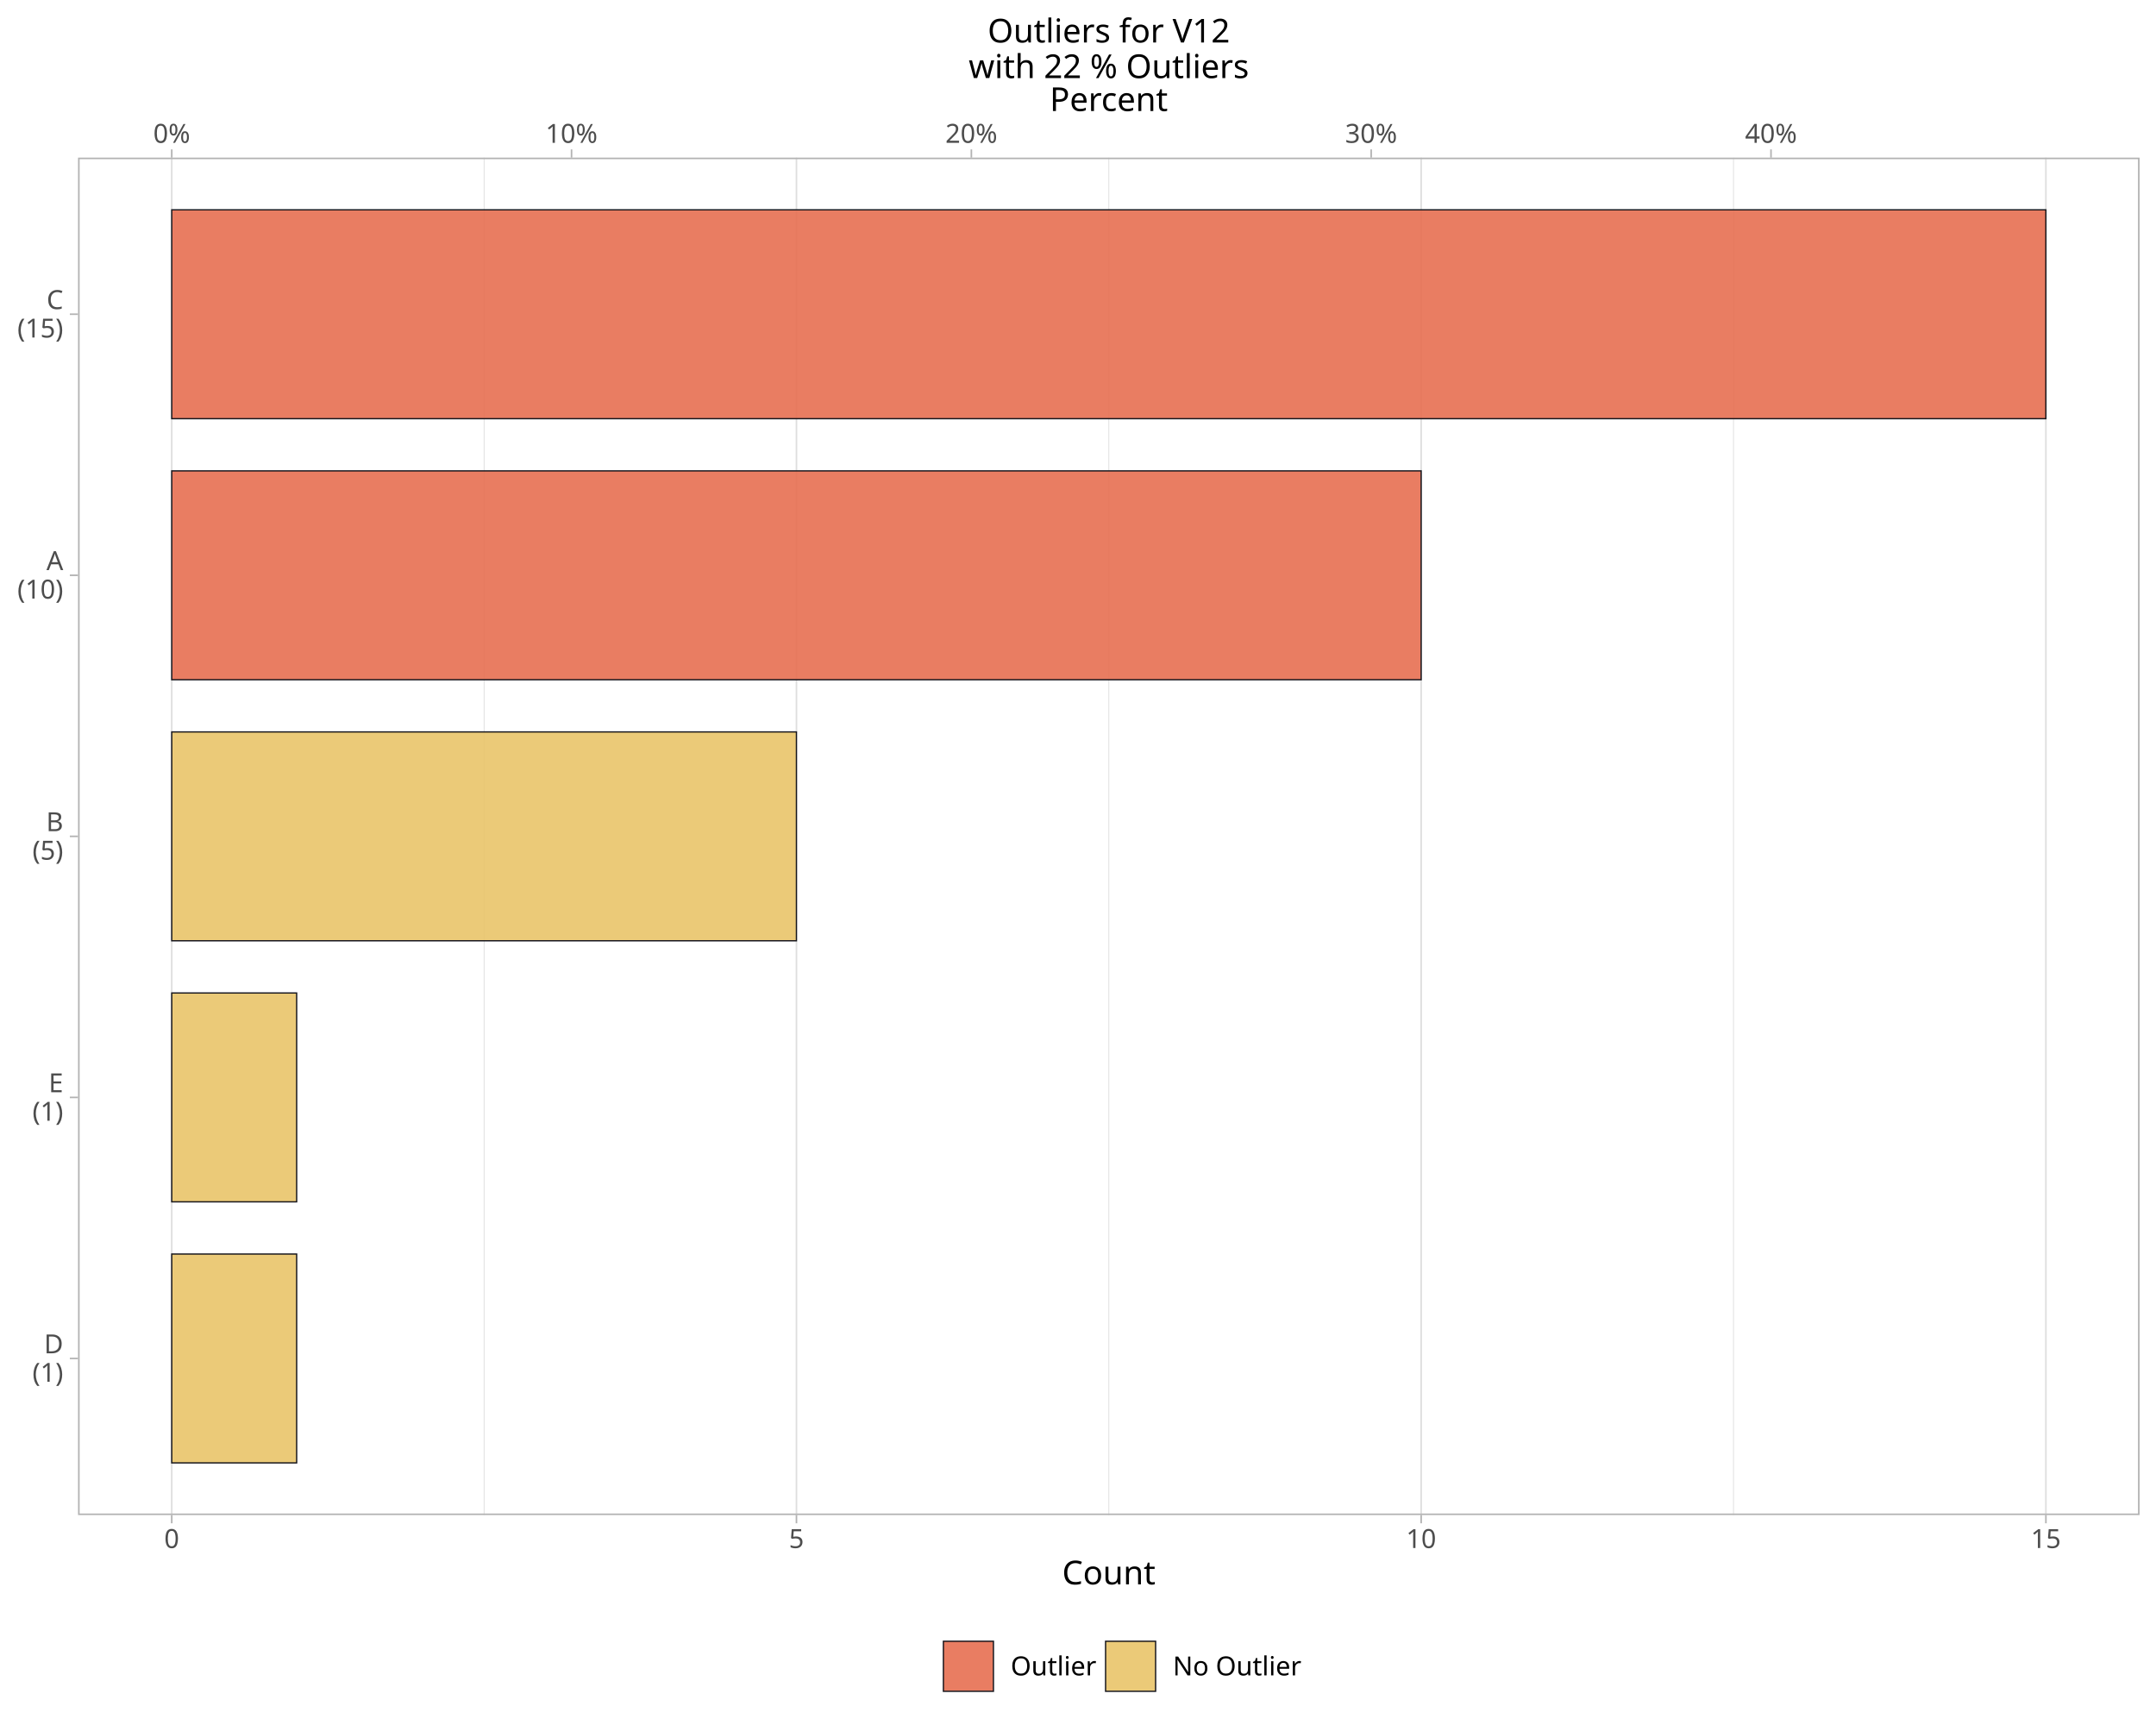
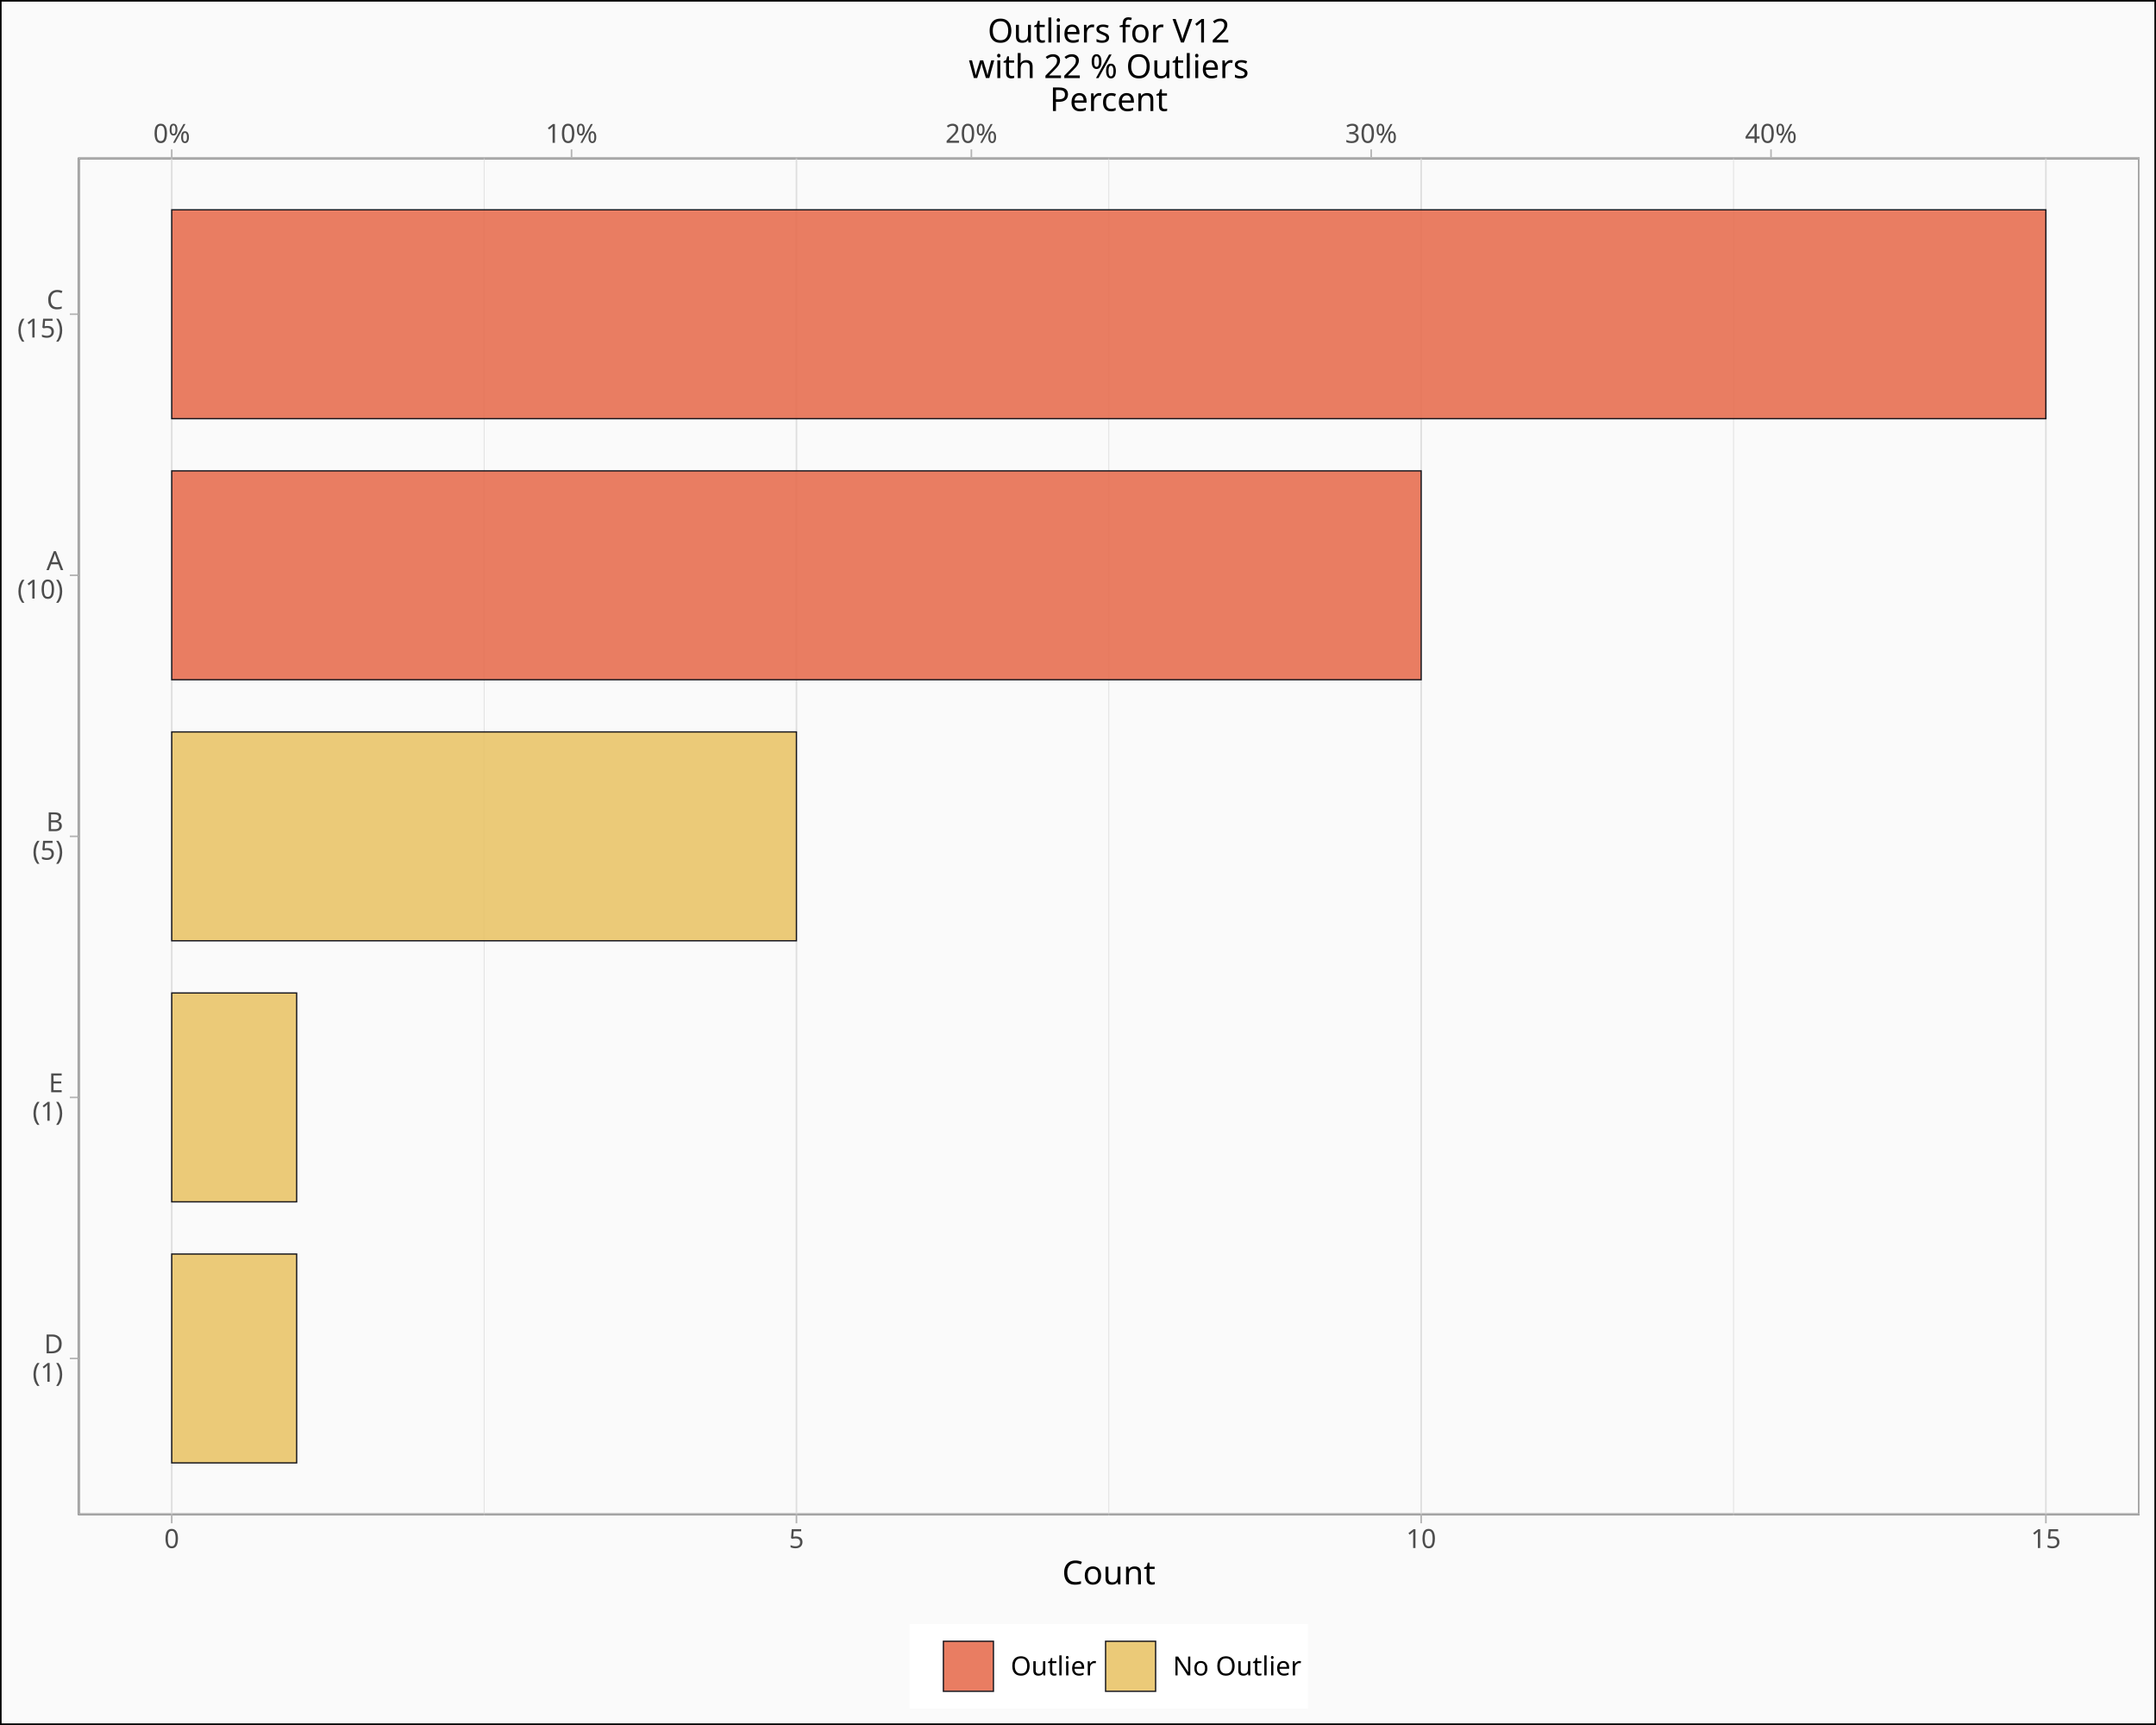
<svg xmlns="http://www.w3.org/2000/svg" class="svglite" data-engine-version="2.0" width="720.00pt" height="576.00pt" viewBox="0 0 720.00 576.00">
  <defs>
    <style type="text/css">
    .svglite line, .svglite polyline, .svglite polygon, .svglite path, .svglite rect, .svglite circle {
      fill: none;
      stroke: #000000;
      stroke-linecap: round;
      stroke-linejoin: round;
      stroke-miterlimit: 10.00;
    }
  </style>
  </defs>
  <rect width="100%" height="100%" style="stroke: none; fill: #FFFFFF;" />
  <defs>
    <clipPath id="cpMC4wMHw3MjAuMDB8MC4wMHw1NzYuMDA=">
      <rect x="0.00" y="0.00" width="720.00" height="576.00" />
    </clipPath>
  </defs>
  <g clip-path="url(#cpMC4wMHw3MjAuMDB8MC4wMHw1NzYuMDA=)">
-     <rect x="0.00" y="0.00" width="720.00" height="576.00" style="stroke-width: 1.07; stroke: #FFFFFF; fill: #FFFFFF;" />
+     <rect x="0.00" y="0.00" width="720.00" height="576.00" style="stroke-width: 1.07; fill: #FAFAFA;" />
  </g>
  <defs>
    <clipPath id="cpMjYuMDZ8NzE0LjUyfDUyLjYyfDUwNS45MQ==">
      <rect x="26.06" y="52.62" width="688.46" height="453.29" />
    </clipPath>
  </defs>
  <g clip-path="url(#cpMjYuMDZ8NzE0LjUyfDUyLjYyfDUwNS45MQ==)">
-     <rect x="26.06" y="52.62" width="688.46" height="453.29" style="stroke-width: 1.07; stroke: none; fill: #FFFFFF;" />
+     <rect x="26.06" y="52.62" width="688.46" height="453.29" style="stroke-width: 1.07; fill: #FAFAFA;" />
    <polyline points="161.67,505.91 161.67,52.62 " style="stroke-width: 0.27; stroke: #DEDEDE; stroke-linecap: butt;" />
    <polyline points="370.29,505.91 370.29,52.62 " style="stroke-width: 0.27; stroke: #DEDEDE; stroke-linecap: butt;" />
    <polyline points="578.91,505.91 578.91,52.62 " style="stroke-width: 0.27; stroke: #DEDEDE; stroke-linecap: butt;" />
    <polyline points="57.35,505.91 57.35,52.62 " style="stroke-width: 0.53; stroke: #DEDEDE; stroke-linecap: butt;" />
    <polyline points="265.98,505.91 265.98,52.62 " style="stroke-width: 0.53; stroke: #DEDEDE; stroke-linecap: butt;" />
    <polyline points="474.60,505.91 474.60,52.62 " style="stroke-width: 0.53; stroke: #DEDEDE; stroke-linecap: butt;" />
    <polyline points="683.23,505.91 683.23,52.62 " style="stroke-width: 0.53; stroke: #DEDEDE; stroke-linecap: butt;" />
    <rect x="57.35" y="157.23" width="417.25" height="69.74" style="stroke-width: 0.43; stroke: #16161D; stroke-linecap: butt; stroke-linejoin: miter; fill: #E76F51; fill-opacity: 0.90;" />
    <rect x="57.35" y="244.40" width="208.62" height="69.74" style="stroke-width: 0.43; stroke: #16161D; stroke-linecap: butt; stroke-linejoin: miter; fill: #E9C46A; fill-opacity: 0.90;" />
    <rect x="57.35" y="70.06" width="625.87" height="69.74" style="stroke-width: 0.43; stroke: #16161D; stroke-linecap: butt; stroke-linejoin: miter; fill: #E76F51; fill-opacity: 0.90;" />
    <rect x="57.35" y="418.74" width="41.72" height="69.74" style="stroke-width: 0.43; stroke: #16161D; stroke-linecap: butt; stroke-linejoin: miter; fill: #E9C46A; fill-opacity: 0.90;" />
    <rect x="57.35" y="331.57" width="41.72" height="69.74" style="stroke-width: 0.43; stroke: #16161D; stroke-linecap: butt; stroke-linejoin: miter; fill: #E9C46A; fill-opacity: 0.90;" />
    <rect x="26.06" y="52.62" width="688.46" height="453.29" style="stroke-width: 1.07; stroke: #B3B3B3;" />
  </g>
  <g clip-path="url(#cpMC4wMHw3MjAuMDB8MC4wMHw1NzYuMDA=)">
    <text x="57.35" y="47.69" text-anchor="middle" style="font-size: 8.80px; fill: #4D4D4D; font-family: sans;" textLength="12.72px" lengthAdjust="spacingAndGlyphs">0%</text>
    <text x="190.87" y="47.69" text-anchor="middle" style="font-size: 8.80px; fill: #4D4D4D; font-family: sans;" textLength="17.61px" lengthAdjust="spacingAndGlyphs">10%</text>
    <text x="324.39" y="47.69" text-anchor="middle" style="font-size: 8.80px; fill: #4D4D4D; font-family: sans;" textLength="17.61px" lengthAdjust="spacingAndGlyphs">20%</text>
    <text x="457.91" y="47.69" text-anchor="middle" style="font-size: 8.80px; fill: #4D4D4D; font-family: sans;" textLength="17.61px" lengthAdjust="spacingAndGlyphs">30%</text>
    <text x="591.43" y="47.69" text-anchor="middle" style="font-size: 8.80px; fill: #4D4D4D; font-family: sans;" textLength="17.61px" lengthAdjust="spacingAndGlyphs">40%</text>
    <polyline points="57.35,52.62 57.35,49.88 " style="stroke-width: 0.53; stroke: #B3B3B3; stroke-linecap: butt;" />
    <polyline points="190.87,52.62 190.87,49.88 " style="stroke-width: 0.53; stroke: #B3B3B3; stroke-linecap: butt;" />
    <polyline points="324.39,52.62 324.39,49.88 " style="stroke-width: 0.53; stroke: #B3B3B3; stroke-linecap: butt;" />
    <polyline points="457.91,52.62 457.91,49.88 " style="stroke-width: 0.53; stroke: #B3B3B3; stroke-linecap: butt;" />
    <polyline points="591.43,52.62 591.43,49.88 " style="stroke-width: 0.53; stroke: #B3B3B3; stroke-linecap: butt;" />
    <text x="21.13" y="451.89" text-anchor="end" style="font-size: 8.80px; fill: #4D4D4D; font-family: sans;" textLength="8.80px" lengthAdjust="spacingAndGlyphs">D </text>
    <text x="21.13" y="461.39" text-anchor="end" style="font-size: 8.80px; fill: #4D4D4D; font-family: sans;" textLength="10.76px" lengthAdjust="spacingAndGlyphs">(1)</text>
    <text x="21.13" y="364.72" text-anchor="end" style="font-size: 8.80px; fill: #4D4D4D; font-family: sans;" textLength="8.32px" lengthAdjust="spacingAndGlyphs">E </text>
    <text x="21.13" y="374.22" text-anchor="end" style="font-size: 8.80px; fill: #4D4D4D; font-family: sans;" textLength="10.76px" lengthAdjust="spacingAndGlyphs">(1)</text>
    <text x="21.13" y="277.54" text-anchor="end" style="font-size: 8.80px; fill: #4D4D4D; font-family: sans;" textLength="8.32px" lengthAdjust="spacingAndGlyphs">B </text>
    <text x="21.13" y="287.05" text-anchor="end" style="font-size: 8.80px; fill: #4D4D4D; font-family: sans;" textLength="10.76px" lengthAdjust="spacingAndGlyphs">(5)</text>
    <text x="21.13" y="190.37" text-anchor="end" style="font-size: 8.80px; fill: #4D4D4D; font-family: sans;" textLength="8.32px" lengthAdjust="spacingAndGlyphs">A </text>
    <text x="21.13" y="199.88" text-anchor="end" style="font-size: 8.80px; fill: #4D4D4D; font-family: sans;" textLength="15.65px" lengthAdjust="spacingAndGlyphs">(10)</text>
    <text x="21.13" y="103.20" text-anchor="end" style="font-size: 8.80px; fill: #4D4D4D; font-family: sans;" textLength="8.80px" lengthAdjust="spacingAndGlyphs">C </text>
    <text x="21.13" y="112.70" text-anchor="end" style="font-size: 8.80px; fill: #4D4D4D; font-family: sans;" textLength="15.65px" lengthAdjust="spacingAndGlyphs">(15)</text>
    <polyline points="23.32,453.61 26.06,453.61 " style="stroke-width: 0.53; stroke: #B3B3B3; stroke-linecap: butt;" />
    <polyline points="23.32,366.44 26.06,366.44 " style="stroke-width: 0.53; stroke: #B3B3B3; stroke-linecap: butt;" />
    <polyline points="23.32,279.27 26.06,279.27 " style="stroke-width: 0.53; stroke: #B3B3B3; stroke-linecap: butt;" />
    <polyline points="23.32,192.10 26.06,192.10 " style="stroke-width: 0.53; stroke: #B3B3B3; stroke-linecap: butt;" />
    <polyline points="23.32,104.92 26.06,104.92 " style="stroke-width: 0.53; stroke: #B3B3B3; stroke-linecap: butt;" />
    <polyline points="57.35,508.65 57.35,505.91 " style="stroke-width: 0.53; stroke: #B3B3B3; stroke-linecap: butt;" />
    <polyline points="265.98,508.65 265.98,505.91 " style="stroke-width: 0.53; stroke: #B3B3B3; stroke-linecap: butt;" />
    <polyline points="474.60,508.65 474.60,505.91 " style="stroke-width: 0.53; stroke: #B3B3B3; stroke-linecap: butt;" />
    <polyline points="683.23,508.65 683.23,505.91 " style="stroke-width: 0.53; stroke: #B3B3B3; stroke-linecap: butt;" />
    <text x="57.35" y="516.90" text-anchor="middle" style="font-size: 8.80px; fill: #4D4D4D; font-family: sans;" textLength="4.89px" lengthAdjust="spacingAndGlyphs">0</text>
    <text x="265.98" y="516.90" text-anchor="middle" style="font-size: 8.80px; fill: #4D4D4D; font-family: sans;" textLength="4.89px" lengthAdjust="spacingAndGlyphs">5</text>
    <text x="474.60" y="516.90" text-anchor="middle" style="font-size: 8.80px; fill: #4D4D4D; font-family: sans;" textLength="9.79px" lengthAdjust="spacingAndGlyphs">10</text>
    <text x="683.23" y="516.90" text-anchor="middle" style="font-size: 8.80px; fill: #4D4D4D; font-family: sans;" textLength="9.79px" lengthAdjust="spacingAndGlyphs">15</text>
    <text x="370.29" y="37.07" text-anchor="middle" style="font-size: 11.00px; font-family: sans;" textLength="37.92px" lengthAdjust="spacingAndGlyphs">Percent</text>
    <text x="370.29" y="529.04" text-anchor="middle" style="font-size: 11.00px; font-family: sans;" textLength="29.36px" lengthAdjust="spacingAndGlyphs">Count</text>
    <rect x="303.80" y="542.28" width="132.97" height="28.24" style="stroke-width: 1.07; stroke: none; fill: #FFFFFF;" />
    <rect x="314.76" y="547.76" width="17.28" height="17.28" style="stroke-width: 1.07; stroke: none; fill: #FFFFFF;" />
    <rect x="315.05" y="548.04" width="16.71" height="16.71" style="stroke-width: 0.43; stroke: #16161D; stroke-linecap: butt; stroke-linejoin: miter; fill: #E76F51; fill-opacity: 0.90;" />
    <rect x="368.92" y="547.76" width="17.28" height="17.28" style="stroke-width: 1.07; stroke: none; fill: #FFFFFF;" />
    <rect x="369.21" y="548.04" width="16.71" height="16.71" style="stroke-width: 0.43; stroke: #16161D; stroke-linecap: butt; stroke-linejoin: miter; fill: #E9C46A; fill-opacity: 0.90;" />
    <text x="337.52" y="559.43" style="font-size: 8.80px; font-family: sans;" textLength="25.92px" lengthAdjust="spacingAndGlyphs">Outlier</text>
    <text x="391.68" y="559.43" style="font-size: 8.80px; font-family: sans;" textLength="39.62px" lengthAdjust="spacingAndGlyphs">No Outlier</text>
    <text x="370.29" y="14.19" text-anchor="middle" style="font-size: 11.00px; font-family: sans;" textLength="76.43px" lengthAdjust="spacingAndGlyphs">Outliers for V12</text>
    <text x="370.29" y="26.07" text-anchor="middle" style="font-size: 11.00px; font-family: sans;" textLength="88.65px" lengthAdjust="spacingAndGlyphs">with 22 % Outliers</text>
  </g>
</svg>
